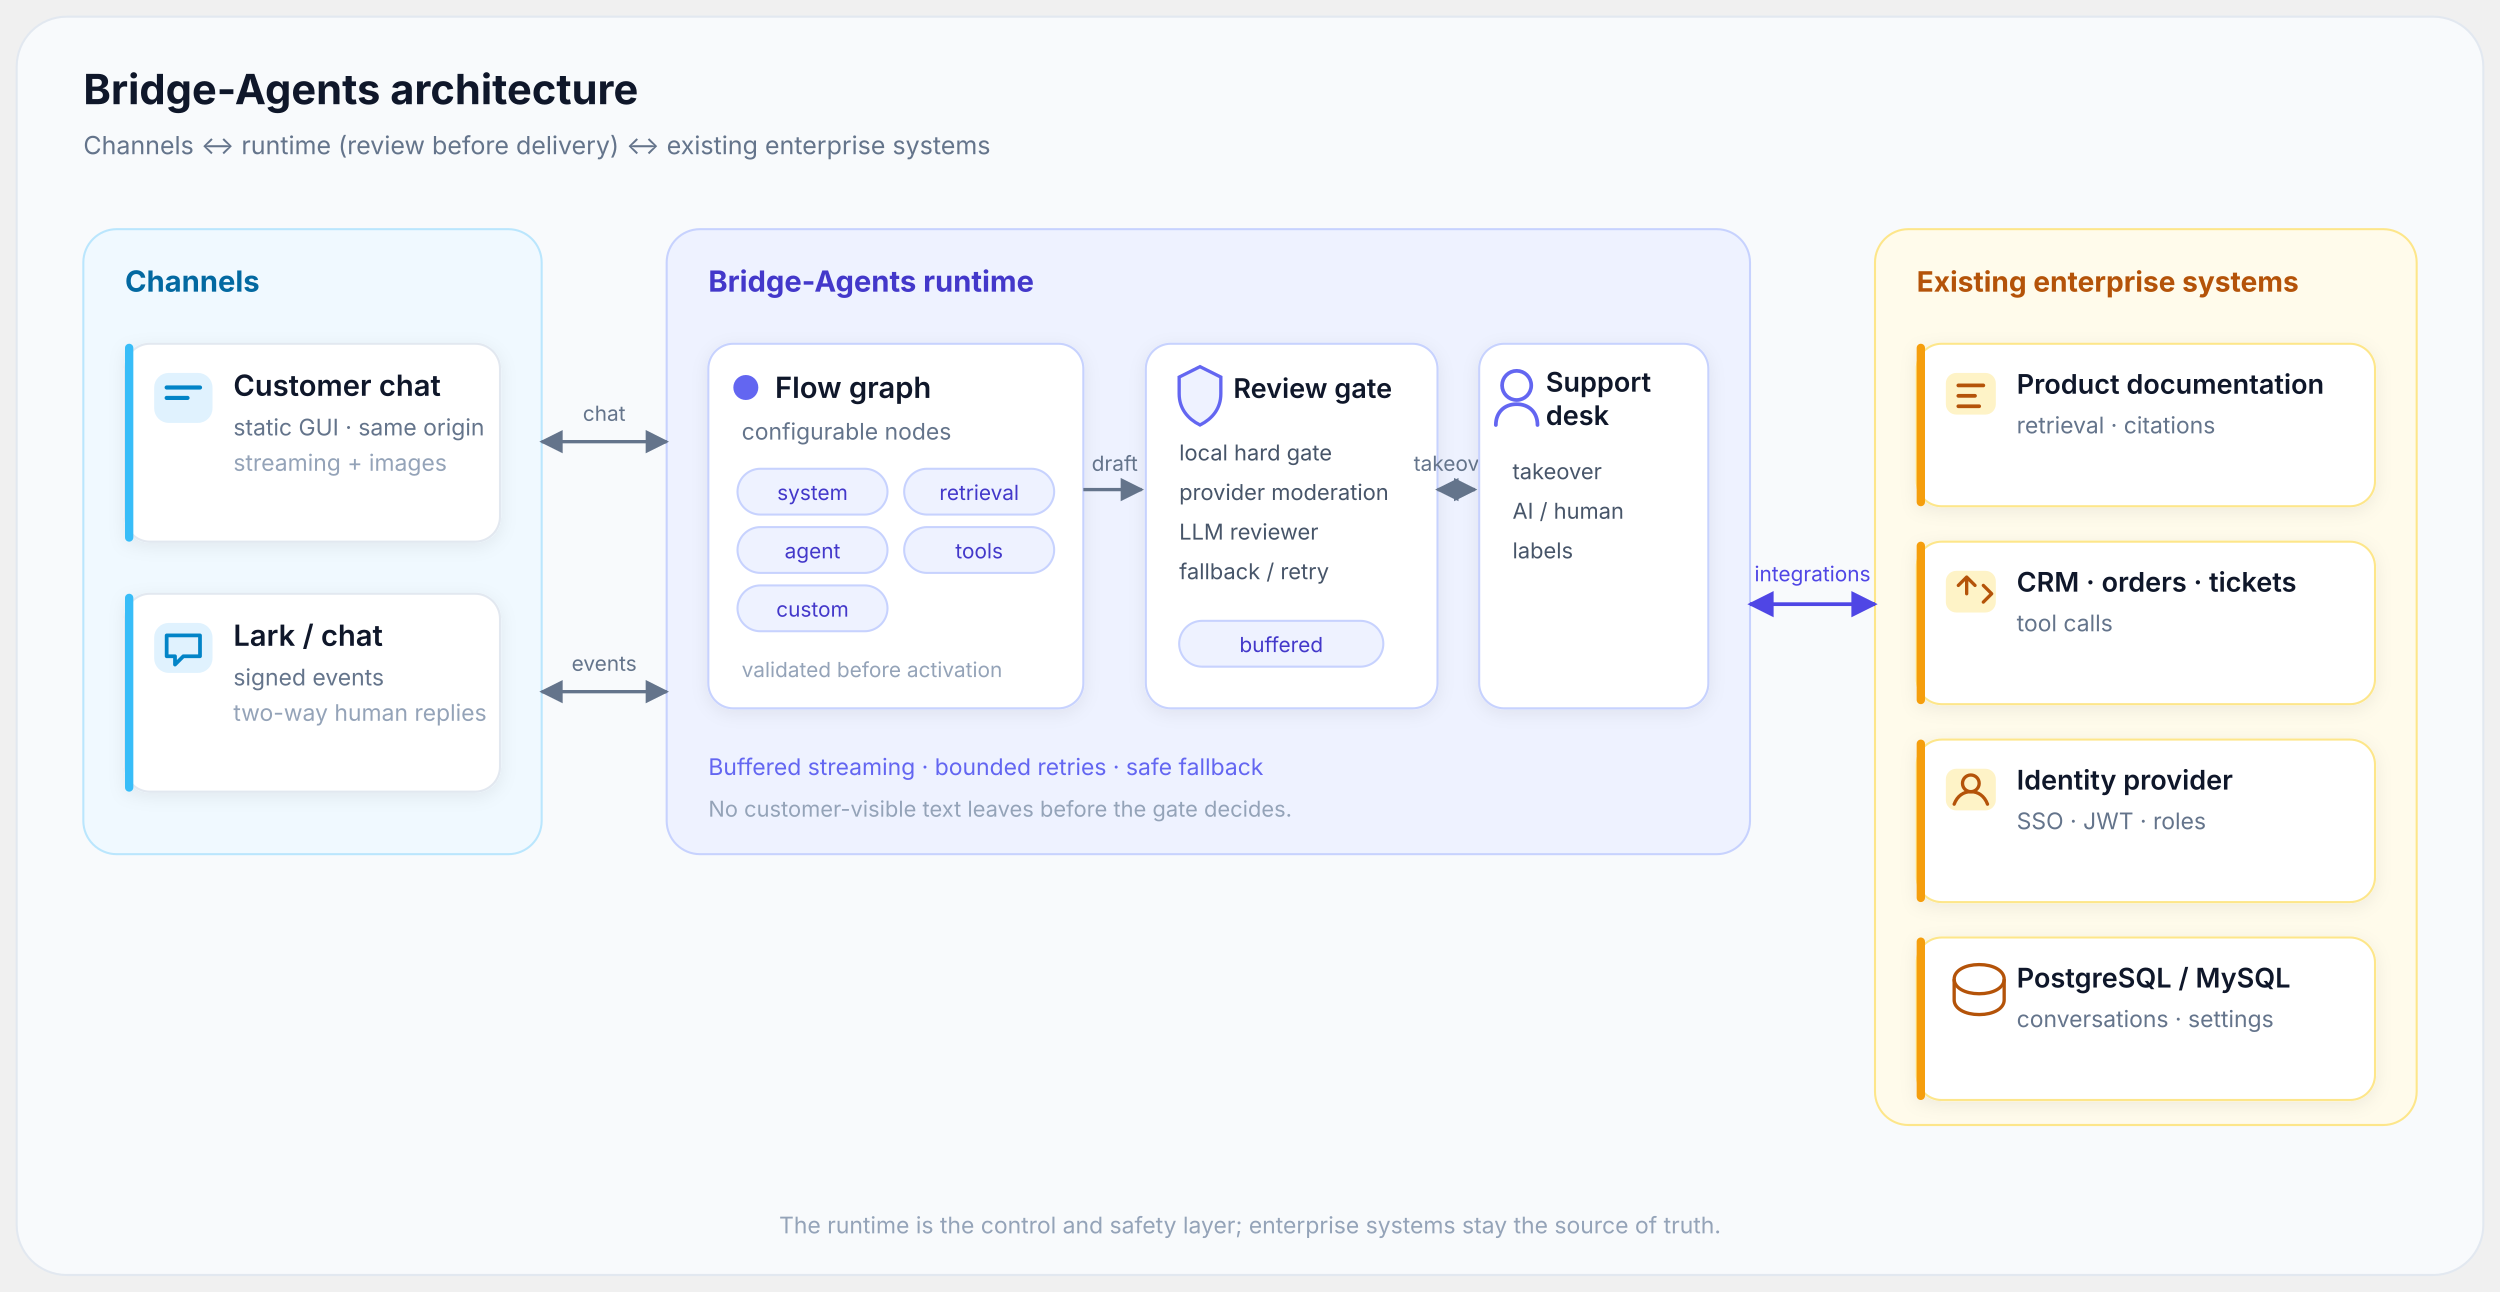
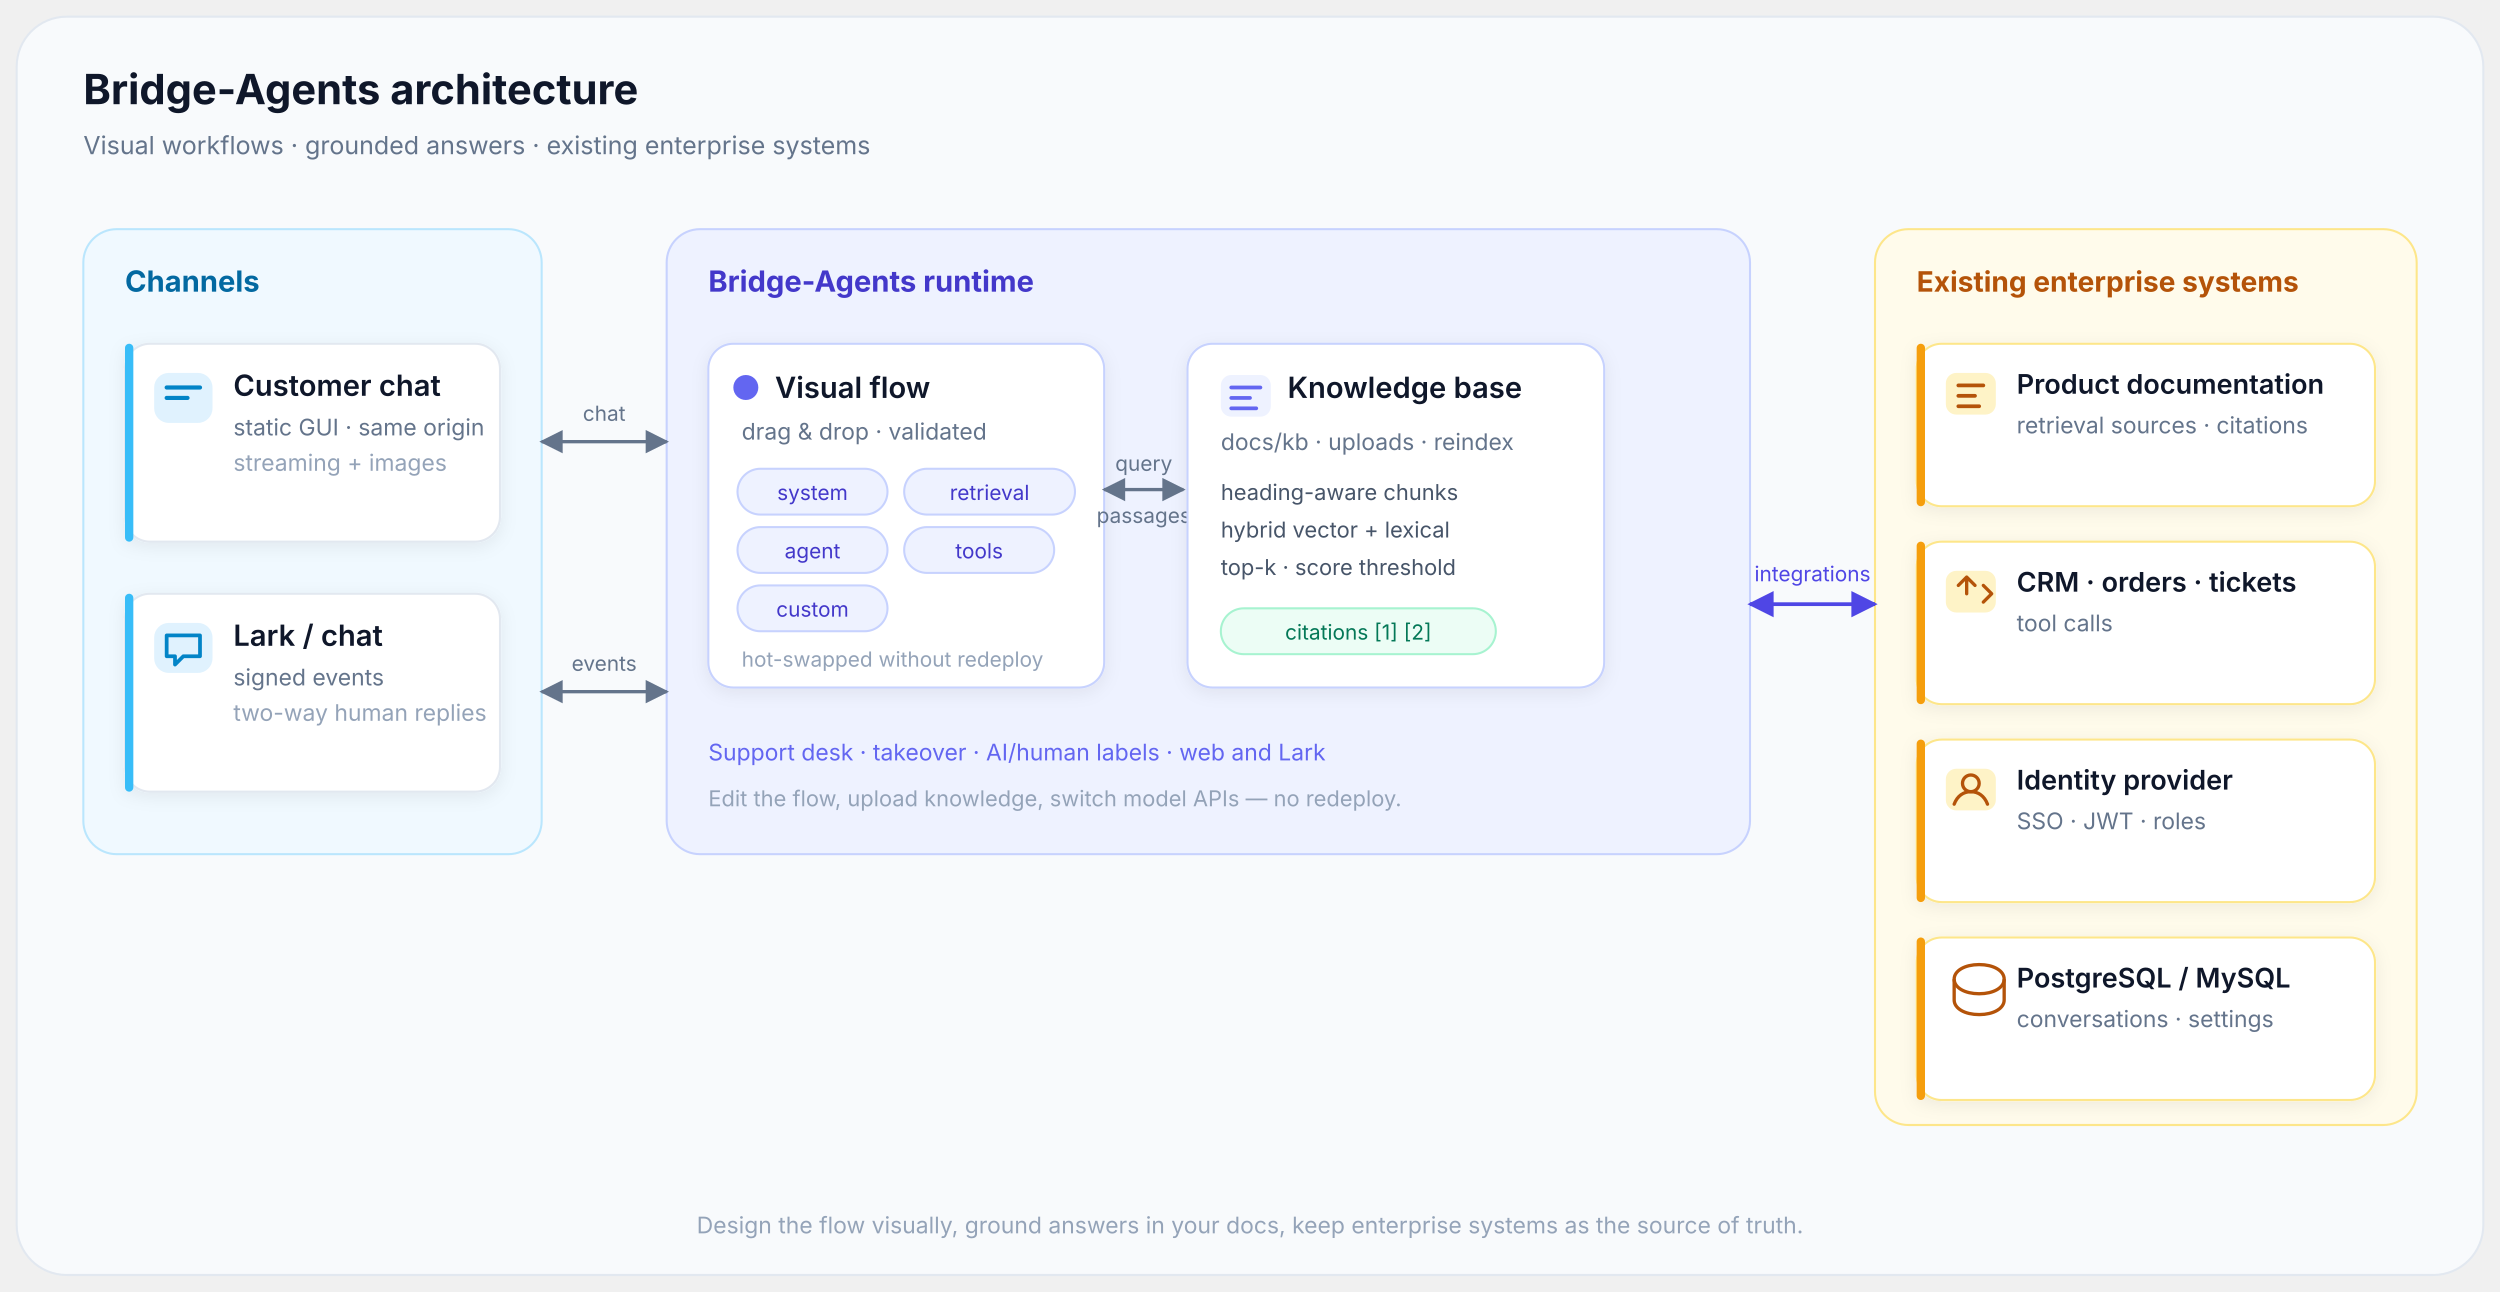
<svg xmlns="http://www.w3.org/2000/svg" width="1200" height="620" viewBox="0 0 1200 620" role="img" aria-labelledby="archTitle archDesc">
  <defs>
    <filter id="cardShadow" x="-20%" y="-20%" width="140%" height="140%">
      <feDropShadow dx="0" dy="2" stdDeviation="4" flood-color="#0f172a" flood-opacity="0.07" />
    </filter>
    <marker id="arrow" viewBox="0 0 10 10" refX="9" refY="5" markerWidth="7" markerHeight="7" orient="auto-start-reverse">
      <path d="M0,0 L10,5 L0,10 z" fill="#64748b" />
    </marker>
    <marker id="arrowIndigo" viewBox="0 0 10 10" refX="9" refY="5" markerWidth="7" markerHeight="7" orient="auto-start-reverse">
      <path d="M0,0 L10,5 L0,10 z" fill="#4f46e5" />
    </marker>
  </defs>
  <rect x="8" y="8" width="1184" height="604" rx="24" fill="#f8fafc" stroke="#e2e8f0" />
  <text x="40" y="50" font-family="Kumbh Sans, Noto Sans SC, Inter, system-ui, sans-serif" font-size="20" font-weight="700" fill="#0f172a">Bridge-Agents architecture</text>
-   <text x="40" y="74" font-family="Kumbh Sans, Noto Sans SC, Inter, system-ui, sans-serif" font-size="12" fill="#64748b">Channels ↔ runtime (review before delivery) ↔ existing enterprise systems</text>
+   <text x="40" y="74" font-family="Kumbh Sans, Noto Sans SC, Inter, system-ui, sans-serif" font-size="12" fill="#64748b">Visual workflows · grounded answers · existing enterprise systems</text>
  <rect x="40" y="110" width="220" height="300" rx="16" fill="#f0f9ff" stroke="#bae6fd" />
  <text x="60" y="140" font-family="Kumbh Sans, Noto Sans SC, Inter, system-ui, sans-serif" font-size="14" font-weight="700" fill="#0369a1">Channels</text>
  <g filter="url(#cardShadow)">
    <rect x="60" y="165" width="180" height="95" rx="12" fill="#ffffff" stroke="#e2e8f0" />
    <rect x="60" y="165" width="4" height="95" rx="2" fill="#38bdf8" />
  </g>
  <rect x="74" y="179" width="28" height="24" rx="7" fill="#e0f2fe" />
  <path d="M80 186h16M80 191h10" stroke="#0284c7" stroke-width="2" stroke-linecap="round" />
  <text x="112" y="190" font-family="Kumbh Sans, Noto Sans SC, Inter, system-ui, sans-serif" font-size="14" font-weight="600" fill="#0f172a">Customer chat</text>
  <text x="112" y="209" font-family="Kumbh Sans, Noto Sans SC, Inter, system-ui, sans-serif" font-size="11" fill="#64748b">static GUI · same origin</text>
  <text x="112" y="226" font-family="Kumbh Sans, Noto Sans SC, Inter, system-ui, sans-serif" font-size="11" fill="#94a3b8">streaming + images</text>
  <g filter="url(#cardShadow)">
    <rect x="60" y="285" width="180" height="95" rx="12" fill="#ffffff" stroke="#e2e8f0" />
    <rect x="60" y="285" width="4" height="95" rx="2" fill="#38bdf8" />
  </g>
  <rect x="74" y="299" width="28" height="24" rx="7" fill="#e0f2fe" />
  <path d="M80 305h16v10H88l-4 4v-4h-4z" fill="none" stroke="#0284c7" stroke-width="1.8" stroke-linejoin="round" />
  <text x="112" y="310" font-family="Kumbh Sans, Noto Sans SC, Inter, system-ui, sans-serif" font-size="14" font-weight="600" fill="#0f172a">Lark / chat</text>
  <text x="112" y="329" font-family="Kumbh Sans, Noto Sans SC, Inter, system-ui, sans-serif" font-size="11" fill="#64748b">signed events</text>
  <text x="112" y="346" font-family="Kumbh Sans, Noto Sans SC, Inter, system-ui, sans-serif" font-size="11" fill="#94a3b8">two-way human replies</text>
  <rect x="320" y="110" width="520" height="300" rx="16" fill="#eef2ff" stroke="#c7d2fe" />
  <text x="340" y="140" font-family="Kumbh Sans, Noto Sans SC, Inter, system-ui, sans-serif" font-size="14" font-weight="700" fill="#4338ca">Bridge-Agents runtime</text>
  <g filter="url(#cardShadow)">
-     <rect x="340" y="165" width="180" height="175" rx="12" fill="#ffffff" stroke="#c7d2fe" />
+     <rect x="340" y="165" width="190" height="165" rx="12" fill="#ffffff" stroke="#c7d2fe" />
  </g>
  <circle cx="358" cy="186" r="6" fill="#6366f1" />
-   <text x="372" y="191" font-family="Kumbh Sans, Noto Sans SC, Inter, system-ui, sans-serif" font-size="14" font-weight="600" fill="#0f172a">Flow graph</text>
-   <text x="356" y="211" font-family="Kumbh Sans, Noto Sans SC, Inter, system-ui, sans-serif" font-size="11" fill="#64748b">configurable nodes</text>
+   <text x="372" y="191" font-family="Kumbh Sans, Noto Sans SC, Inter, system-ui, sans-serif" font-size="14" font-weight="600" fill="#0f172a">Visual flow</text>
+   <text x="356" y="211" font-family="Kumbh Sans, Noto Sans SC, Inter, system-ui, sans-serif" font-size="11" fill="#64748b">drag &amp; drop · validated</text>
  <g font-family="Kumbh Sans, Noto Sans SC, Inter, system-ui, sans-serif" font-size="10" fill="#4338ca">
    <rect x="354" y="225" width="72" height="22" rx="11" fill="#eef2ff" stroke="#c7d2fe" />
    <text x="390" y="240" text-anchor="middle">system</text>
-     <rect x="434" y="225" width="72" height="22" rx="11" fill="#eef2ff" stroke="#c7d2fe" />
-     <text x="470" y="240" text-anchor="middle">retrieval</text>
+     <rect x="434" y="225" width="82" height="22" rx="11" fill="#eef2ff" stroke="#c7d2fe" />
+     <text x="475" y="240" text-anchor="middle">retrieval</text>
    <rect x="354" y="253" width="72" height="22" rx="11" fill="#eef2ff" stroke="#c7d2fe" />
    <text x="390" y="268" text-anchor="middle">agent</text>
    <rect x="434" y="253" width="72" height="22" rx="11" fill="#eef2ff" stroke="#c7d2fe" />
    <text x="470" y="268" text-anchor="middle">tools</text>
    <rect x="354" y="281" width="72" height="22" rx="11" fill="#eef2ff" stroke="#c7d2fe" />
    <text x="390" y="296" text-anchor="middle">custom</text>
  </g>
-   <text x="356" y="325" font-family="Kumbh Sans, Noto Sans SC, Inter, system-ui, sans-serif" font-size="10" fill="#94a3b8">validated before activation</text>
-   <line x1="520" y1="235" x2="548" y2="235" stroke="#64748b" stroke-width="1.6" marker-end="url(#arrow)" />
-   <text x="524" y="226" font-family="Kumbh Sans, Noto Sans SC, Inter, system-ui, sans-serif" font-size="10" fill="#64748b">draft</text>
+   <text x="356" y="320" font-family="Kumbh Sans, Noto Sans SC, Inter, system-ui, sans-serif" font-size="10" fill="#94a3b8">hot-swapped without redeploy</text>
+   <line x1="530" y1="235" x2="568" y2="235" stroke="#64748b" stroke-width="1.6" marker-start="url(#arrow)" marker-end="url(#arrow)" />
+   <text x="549" y="226" text-anchor="middle" font-family="Kumbh Sans, Noto Sans SC, Inter, system-ui, sans-serif" font-size="10" fill="#64748b">query</text>
+   <text x="549" y="251" text-anchor="middle" font-family="Kumbh Sans, Noto Sans SC, Inter, system-ui, sans-serif" font-size="10" fill="#64748b">passages</text>
  <g filter="url(#cardShadow)">
-     <rect x="550" y="165" width="140" height="175" rx="12" fill="#ffffff" stroke="#c7d2fe" />
+     <rect x="570" y="165" width="200" height="165" rx="12" fill="#ffffff" stroke="#c7d2fe" />
  </g>
-   <path d="M566 181l10-5 10 5v8c0 7-4 12-10 15-6-3-10-8-10-15z" fill="#eef2ff" stroke="#6366f1" stroke-width="1.6" />
-   <text x="592" y="191" font-family="Kumbh Sans, Noto Sans SC, Inter, system-ui, sans-serif" font-size="13" font-weight="600" fill="#0f172a">Review gate</text>
+   <rect x="586" y="180" width="24" height="20" rx="5" fill="#eef2ff" />
+   <path d="M591 186h14M591 191h9M591 196h12" stroke="#6366f1" stroke-width="1.8" stroke-linecap="round" />
+   <text x="618" y="191" font-family="Kumbh Sans, Noto Sans SC, Inter, system-ui, sans-serif" font-size="14" font-weight="600" fill="#0f172a">Knowledge base</text>
+   <text x="586" y="216" font-family="Kumbh Sans, Noto Sans SC, Inter, system-ui, sans-serif" font-size="11" fill="#64748b">docs/kb · uploads · reindex</text>
  <g font-family="Kumbh Sans, Noto Sans SC, Inter, system-ui, sans-serif" font-size="10.5" fill="#475569">
-     <text x="566" y="221">local hard gate</text>
-     <text x="566" y="240">provider moderation</text>
-     <text x="566" y="259">LLM reviewer</text>
-     <text x="566" y="278">fallback / retry</text>
+     <text x="586" y="240">heading-aware chunks</text>
+     <text x="586" y="258">hybrid vector + lexical</text>
+     <text x="586" y="276">top-k · score threshold</text>
  </g>
-   <rect x="566" y="298" width="98" height="22" rx="11" fill="#eef2ff" stroke="#c7d2fe" />
-   <text x="615" y="313" text-anchor="middle" font-family="Kumbh Sans, Noto Sans SC, Inter, system-ui, sans-serif" font-size="10" fill="#4338ca">buffered</text>
-   <line x1="690" y1="235" x2="708" y2="235" stroke="#64748b" stroke-width="1.6" marker-start="url(#arrow)" marker-end="url(#arrow)" />
-   <text x="699" y="226" text-anchor="middle" font-family="Kumbh Sans, Noto Sans SC, Inter, system-ui, sans-serif" font-size="10" fill="#64748b">takeover</text>
-   <g filter="url(#cardShadow)">
-     <rect x="710" y="165" width="110" height="175" rx="12" fill="#ffffff" stroke="#c7d2fe" />
-   </g>
-   <circle cx="728" cy="185" r="7" fill="none" stroke="#6366f1" stroke-width="1.8" />
-   <path d="M718 204c0-6 4-10 10-10s10 4 10 10" fill="none" stroke="#6366f1" stroke-width="1.8" stroke-linecap="round" />
-   <text x="742" y="188" font-family="Kumbh Sans, Noto Sans SC, Inter, system-ui, sans-serif" font-size="13" font-weight="600" fill="#0f172a">Support</text>
-   <text x="742" y="204" font-family="Kumbh Sans, Noto Sans SC, Inter, system-ui, sans-serif" font-size="13" font-weight="600" fill="#0f172a">desk</text>
-   <g font-family="Kumbh Sans, Noto Sans SC, Inter, system-ui, sans-serif" font-size="10.5" fill="#475569">
-     <text x="726" y="230">takeover</text>
-     <text x="726" y="249">AI / human</text>
-     <text x="726" y="268">labels</text>
-   </g>
-   <text x="340" y="372" font-family="Kumbh Sans, Noto Sans SC, Inter, system-ui, sans-serif" font-size="11" fill="#6366f1">Buffered streaming · bounded retries · safe fallback</text>
-   <text x="340" y="392" font-family="Kumbh Sans, Noto Sans SC, Inter, system-ui, sans-serif" font-size="10.5" fill="#94a3b8">No customer-visible text leaves before the gate decides.</text>
+   <rect x="586" y="292" width="132" height="22" rx="11" fill="#ecfdf5" stroke="#a7f3d0" />
+   <text x="652" y="307" text-anchor="middle" font-family="Kumbh Sans, Noto Sans SC, Inter, system-ui, sans-serif" font-size="10" fill="#047857">citations [1] [2]</text>
+   <text x="340" y="365" font-family="Kumbh Sans, Noto Sans SC, Inter, system-ui, sans-serif" font-size="11" fill="#6366f1">Support desk · takeover · AI/human labels · web and Lark</text>
+   <text x="340" y="387" font-family="Kumbh Sans, Noto Sans SC, Inter, system-ui, sans-serif" font-size="10.5" fill="#94a3b8">Edit the flow, upload knowledge, switch model APIs — no redeploy.</text>
  <rect x="900" y="110" width="260" height="430" rx="16" fill="#fffbeb" stroke="#fde68a" />
  <text x="920" y="140" font-family="Kumbh Sans, Noto Sans SC, Inter, system-ui, sans-serif" font-size="13.5" font-weight="700" fill="#b45309">Existing enterprise systems</text>
  <g filter="url(#cardShadow)">
    <rect x="920" y="165" width="220" height="78" rx="12" fill="#ffffff" stroke="#fde68a" />
    <rect x="920" y="165" width="4" height="78" rx="2" fill="#f59e0b" />
  </g>
  <rect x="934" y="179" width="24" height="20" rx="5" fill="#fef3c7" />
  <path d="M940 185h12M940 190h8M940 195h10" stroke="#b45309" stroke-width="1.8" stroke-linecap="round" />
  <text x="968" y="189" font-family="Kumbh Sans, Noto Sans SC, Inter, system-ui, sans-serif" font-size="13" font-weight="600" fill="#0f172a">Product documentation</text>
-   <text x="968" y="208" font-family="Kumbh Sans, Noto Sans SC, Inter, system-ui, sans-serif" font-size="11" fill="#64748b">retrieval · citations</text>
+   <text x="968" y="208" font-family="Kumbh Sans, Noto Sans SC, Inter, system-ui, sans-serif" font-size="11" fill="#64748b">retrieval sources · citations</text>
  <g filter="url(#cardShadow)">
    <rect x="920" y="260" width="220" height="78" rx="12" fill="#ffffff" stroke="#fde68a" />
    <rect x="920" y="260" width="4" height="78" rx="2" fill="#f59e0b" />
  </g>
  <rect x="934" y="274" width="24" height="20" rx="5" fill="#fef3c7" />
  <path d="M940 281l4-4 4 4M944 277v8M952 281l4 4-4 4" fill="none" stroke="#b45309" stroke-width="1.6" stroke-linecap="round" stroke-linejoin="round" />
  <text x="968" y="284" font-family="Kumbh Sans, Noto Sans SC, Inter, system-ui, sans-serif" font-size="13" font-weight="600" fill="#0f172a">CRM · orders · tickets</text>
  <text x="968" y="303" font-family="Kumbh Sans, Noto Sans SC, Inter, system-ui, sans-serif" font-size="11" fill="#64748b">tool calls</text>
  <g filter="url(#cardShadow)">
    <rect x="920" y="355" width="220" height="78" rx="12" fill="#ffffff" stroke="#fde68a" />
    <rect x="920" y="355" width="4" height="78" rx="2" fill="#f59e0b" />
  </g>
  <rect x="934" y="369" width="24" height="20" rx="5" fill="#fef3c7" />
  <circle cx="946" cy="376" r="4" fill="none" stroke="#b45309" stroke-width="1.6" />
  <path d="M938 386c1.5-4 4.5-6 8-6s6.5 2 8 6" fill="none" stroke="#b45309" stroke-width="1.6" stroke-linecap="round" />
  <text x="968" y="379" font-family="Kumbh Sans, Noto Sans SC, Inter, system-ui, sans-serif" font-size="13" font-weight="600" fill="#0f172a">Identity provider</text>
  <text x="968" y="398" font-family="Kumbh Sans, Noto Sans SC, Inter, system-ui, sans-serif" font-size="11" fill="#64748b">SSO · JWT · roles</text>
  <g filter="url(#cardShadow)">
    <rect x="920" y="450" width="220" height="78" rx="12" fill="#ffffff" stroke="#fde68a" />
    <rect x="920" y="450" width="4" height="78" rx="2" fill="#f59e0b" />
  </g>
  <path d="M938 470c0-4 5-7 12-7s12 3 12 7v10c0 4-5 7-12 7s-12-3-12-7z" fill="none" stroke="#b45309" stroke-width="1.6" />
  <path d="M938 470c0 4 5 7 12 7s12-3 12-7" fill="none" stroke="#b45309" stroke-width="1.6" />
  <text x="968" y="474" font-family="Kumbh Sans, Noto Sans SC, Inter, system-ui, sans-serif" font-size="13" font-weight="600" fill="#0f172a">PostgreSQL / MySQL</text>
  <text x="968" y="493" font-family="Kumbh Sans, Noto Sans SC, Inter, system-ui, sans-serif" font-size="11" fill="#64748b">conversations · settings</text>
  <line x1="260" y1="212" x2="320" y2="212" stroke="#64748b" stroke-width="1.6" marker-start="url(#arrow)" marker-end="url(#arrow)" />
  <text x="290" y="202" text-anchor="middle" font-family="Kumbh Sans, Noto Sans SC, Inter, system-ui, sans-serif" font-size="10" fill="#64748b">chat</text>
  <line x1="320" y1="332" x2="260" y2="332" stroke="#64748b" stroke-width="1.6" marker-start="url(#arrow)" marker-end="url(#arrow)" />
  <text x="290" y="322" text-anchor="middle" font-family="Kumbh Sans, Noto Sans SC, Inter, system-ui, sans-serif" font-size="10" fill="#64748b">events</text>
  <line x1="840" y1="290" x2="900" y2="290" stroke="#4f46e5" stroke-width="1.8" marker-start="url(#arrowIndigo)" marker-end="url(#arrowIndigo)" />
  <text x="870" y="279" text-anchor="middle" font-family="Kumbh Sans, Noto Sans SC, Inter, system-ui, sans-serif" font-size="10" fill="#4f46e5">integrations</text>
-   <text x="600" y="592" text-anchor="middle" font-family="Kumbh Sans, Noto Sans SC, Inter, system-ui, sans-serif" font-size="11" fill="#94a3b8">The runtime is the control and safety layer; enterprise systems stay the source of truth.</text>
+   <text x="600" y="592" text-anchor="middle" font-family="Kumbh Sans, Noto Sans SC, Inter, system-ui, sans-serif" font-size="11" fill="#94a3b8">Design the flow visually, ground answers in your docs, keep enterprise systems as the source of truth.</text>
</svg>
